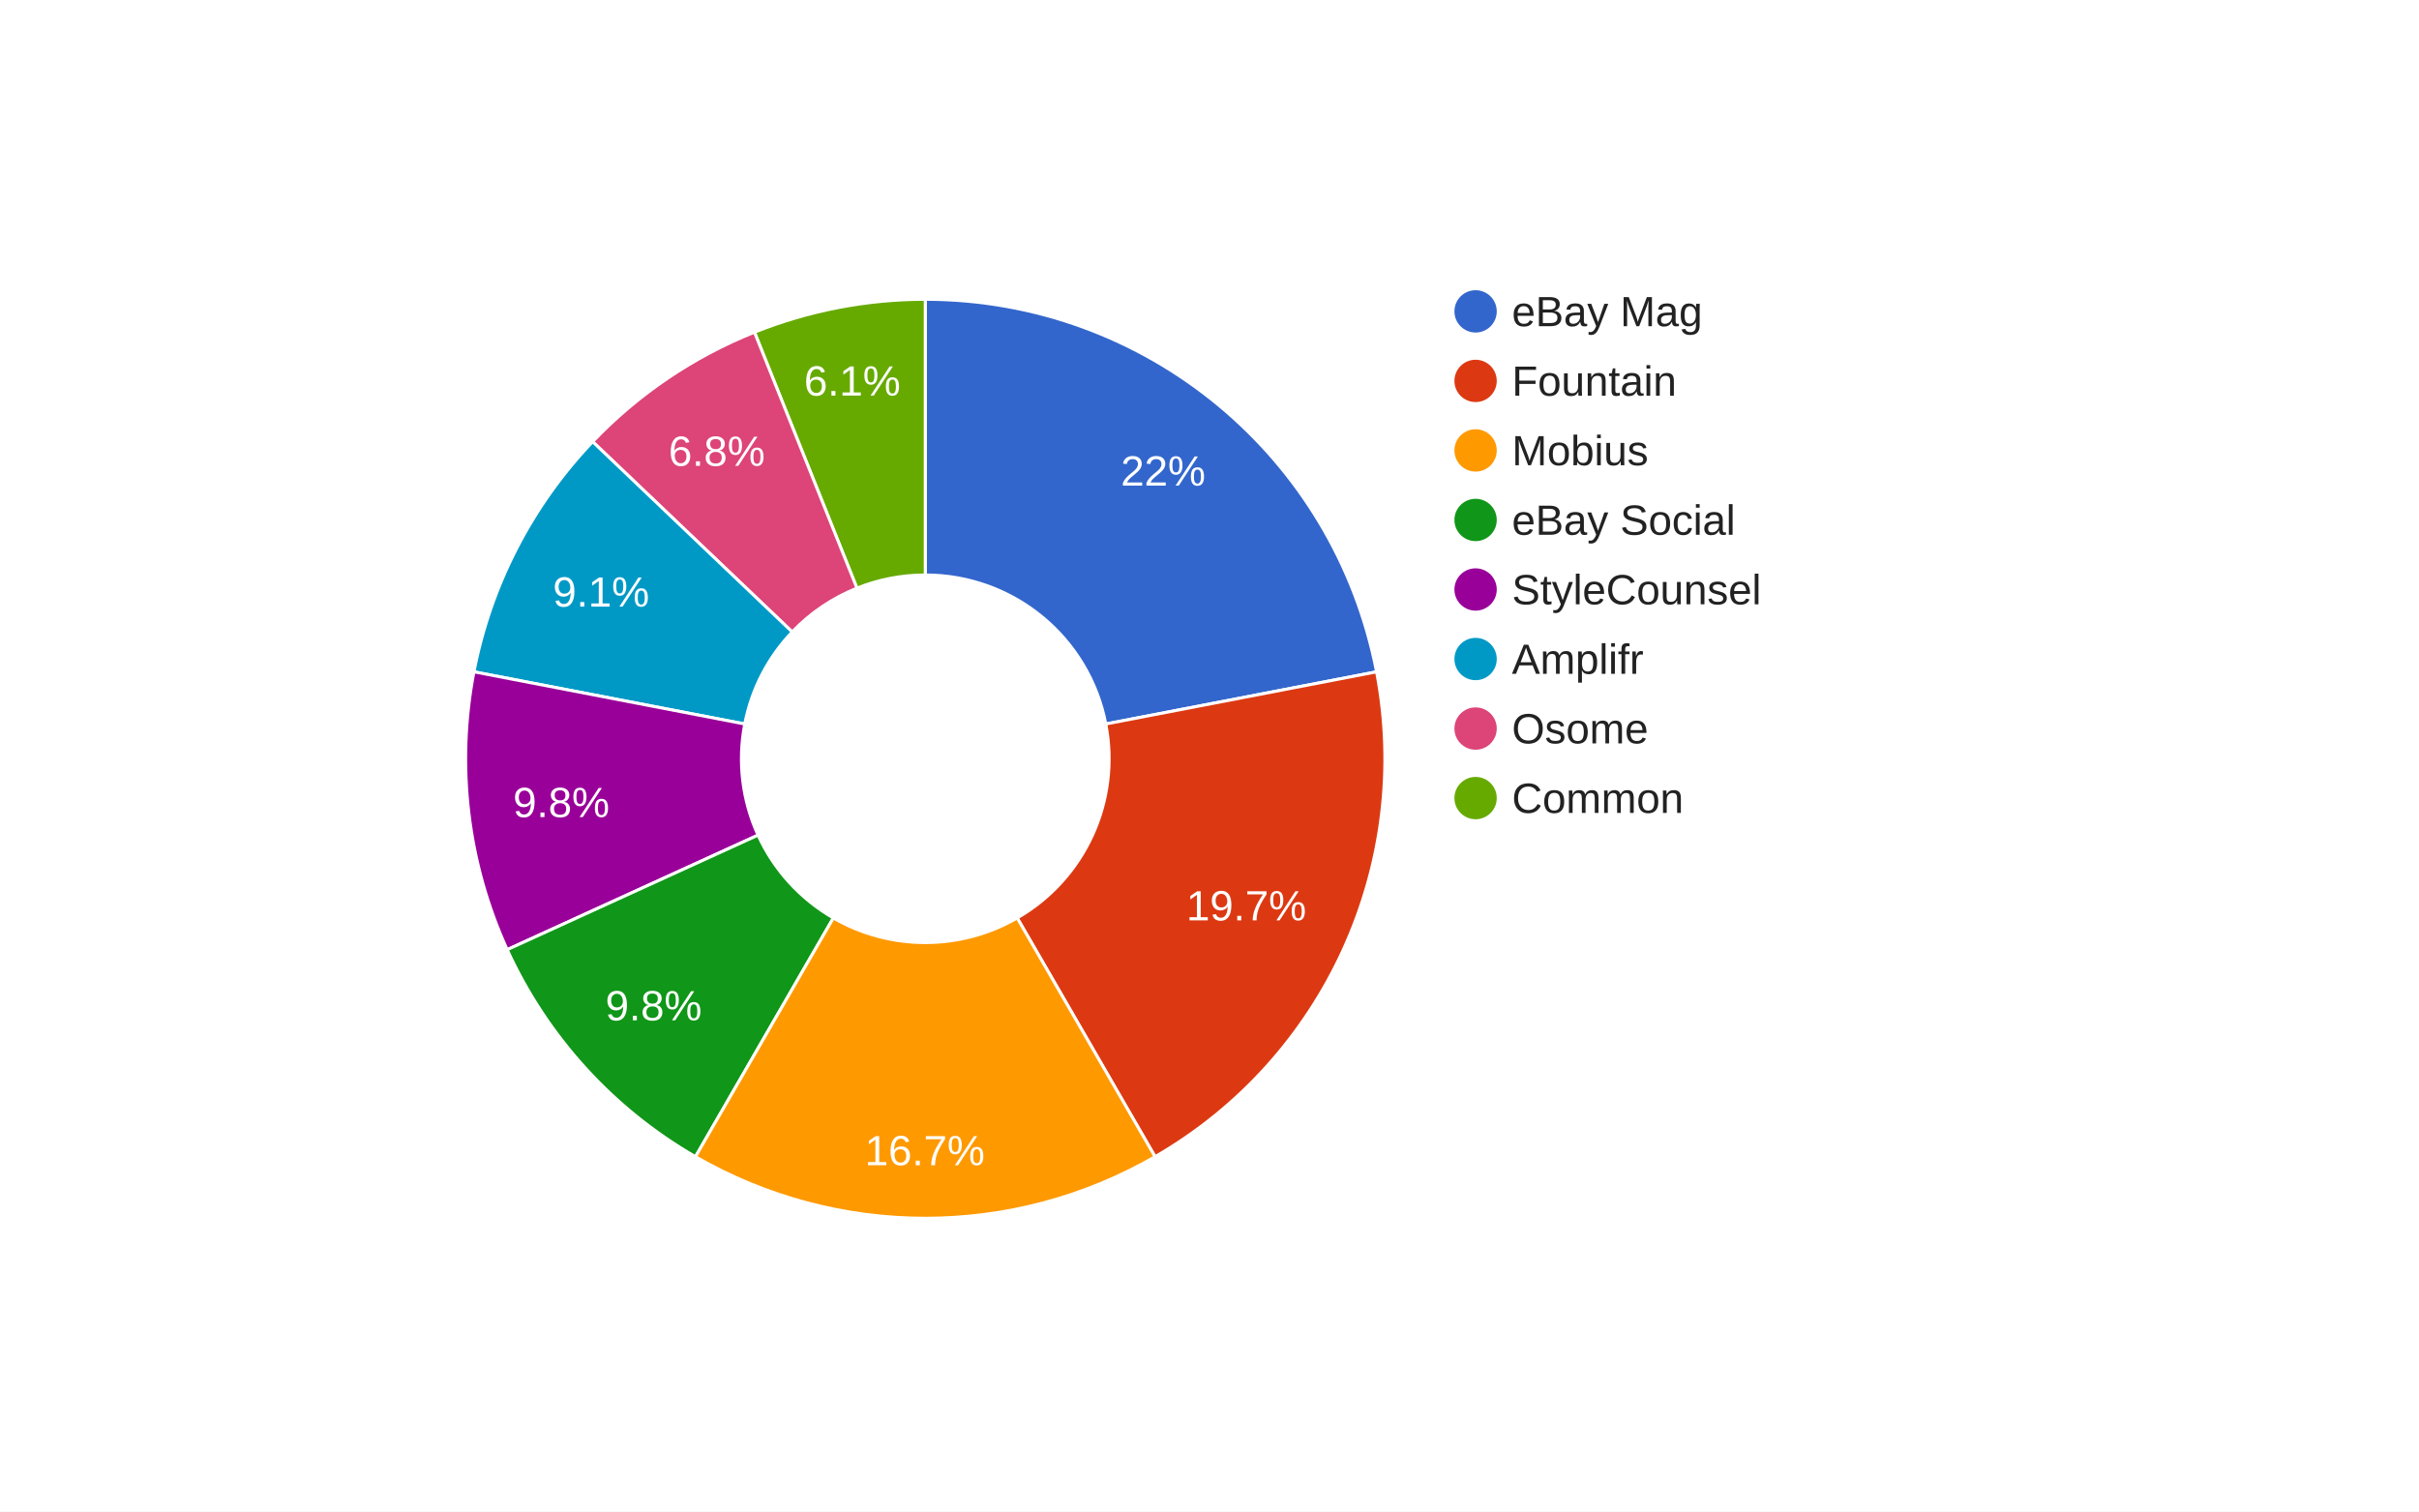
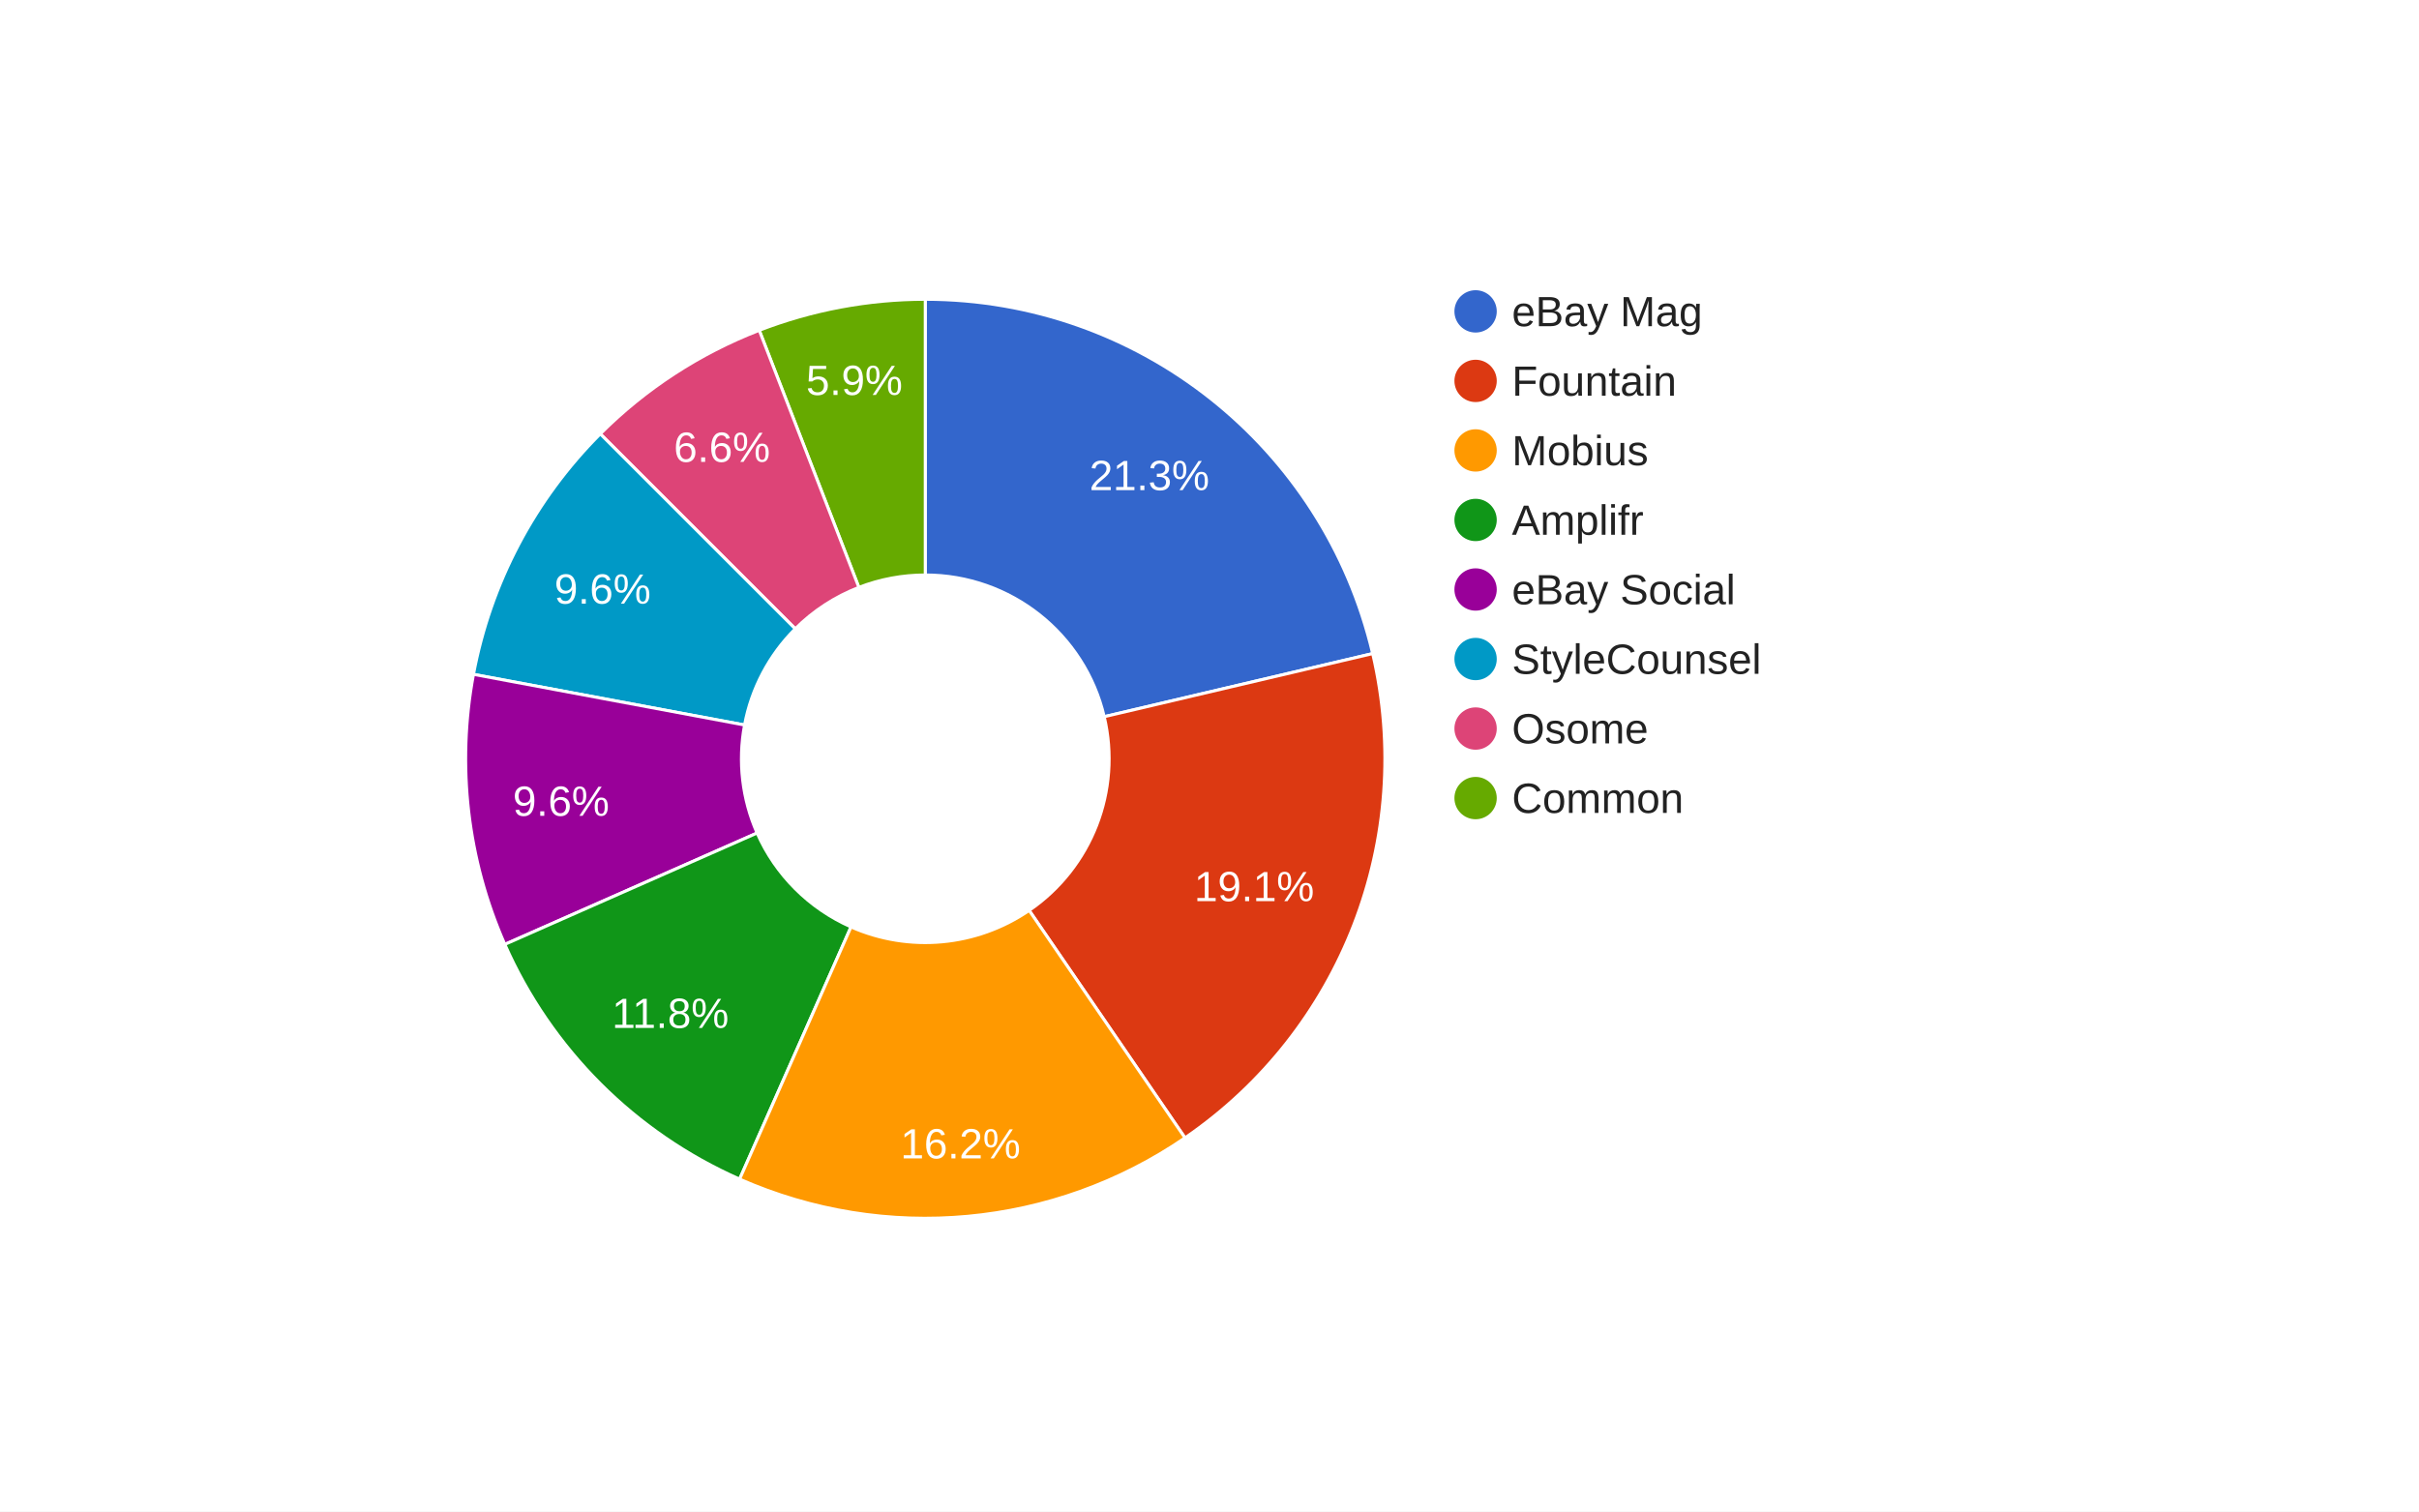
<svg xmlns="http://www.w3.org/2000/svg" width="800" height="500" viewBox="0 0 800 500">
  <defs id="defs">
    <filter id="_ABSTRACT_RENDERER_ID_2">
      <feGaussianBlur in="SourceAlpha" stdDeviation="2" />
      <feOffset dx="1" dy="1" />
      <feComponentTransfer>
        <feFuncA type="linear" slope="0.1" />
      </feComponentTransfer>
      <feMerge>
        <feMergeNode />
        <feMergeNode in="SourceGraphic" />
      </feMerge>
    </filter>
  </defs>
  <rect x="0" y="0" width="800" height="500" stroke="none" stroke-width="0" fill="#ffffff" />
  <g>
    <rect x="481" y="96" width="166" height="175" stroke="none" stroke-width="0" fill-opacity="0" fill="#ffffff" />
    <g column-id="eBay Mag">
      <rect x="481" y="96" width="166" height="14" stroke="none" stroke-width="0" fill-opacity="0" fill="#ffffff" />
      <g>
        <text text-anchor="start" x="500" y="107.9" font-family="Arial" font-size="14" stroke="none" stroke-width="0" fill="#222222">eBay Mag</text>
      </g>
      <circle cx="488" cy="103" r="7" stroke="none" stroke-width="0" fill="#3366cc" />
    </g>
    <g column-id="Fountain">
      <rect x="481" y="119" width="166" height="14" stroke="none" stroke-width="0" fill-opacity="0" fill="#ffffff" />
      <g>
        <text text-anchor="start" x="500" y="130.9" font-family="Arial" font-size="14" stroke="none" stroke-width="0" fill="#222222">Fountain</text>
      </g>
      <circle cx="488" cy="126" r="7" stroke="none" stroke-width="0" fill="#dc3912" />
    </g>
    <g column-id="Mobius">
      <rect x="481" y="142" width="166" height="14" stroke="none" stroke-width="0" fill-opacity="0" fill="#ffffff" />
      <g>
        <text text-anchor="start" x="500" y="153.9" font-family="Arial" font-size="14" stroke="none" stroke-width="0" fill="#222222">Mobius</text>
      </g>
      <circle cx="488" cy="149" r="7" stroke="none" stroke-width="0" fill="#ff9900" />
    </g>
-     <g column-id="eBay Social">
+     <g column-id="Amplifr">
      <rect x="481" y="165" width="166" height="14" stroke="none" stroke-width="0" fill-opacity="0" fill="#ffffff" />
      <g>
-         <text text-anchor="start" x="500" y="176.9" font-family="Arial" font-size="14" stroke="none" stroke-width="0" fill="#222222">eBay Social</text>
+         <text text-anchor="start" x="500" y="176.9" font-family="Arial" font-size="14" stroke="none" stroke-width="0" fill="#222222">Amplifr</text>
      </g>
      <circle cx="488" cy="172" r="7" stroke="none" stroke-width="0" fill="#109618" />
    </g>
-     <g column-id="StyleCounsel">
+     <g column-id="eBay Social">
      <rect x="481" y="188" width="166" height="14" stroke="none" stroke-width="0" fill-opacity="0" fill="#ffffff" />
      <g>
-         <text text-anchor="start" x="500" y="199.9" font-family="Arial" font-size="14" stroke="none" stroke-width="0" fill="#222222">StyleCounsel</text>
+         <text text-anchor="start" x="500" y="199.9" font-family="Arial" font-size="14" stroke="none" stroke-width="0" fill="#222222">eBay Social</text>
      </g>
      <circle cx="488" cy="195" r="7" stroke="none" stroke-width="0" fill="#990099" />
    </g>
-     <g column-id="Amplifr">
+     <g column-id="StyleCounsel">
      <rect x="481" y="211" width="166" height="14" stroke="none" stroke-width="0" fill-opacity="0" fill="#ffffff" />
      <g>
-         <text text-anchor="start" x="500" y="222.9" font-family="Arial" font-size="14" stroke="none" stroke-width="0" fill="#222222">Amplifr</text>
+         <text text-anchor="start" x="500" y="222.9" font-family="Arial" font-size="14" stroke="none" stroke-width="0" fill="#222222">StyleCounsel</text>
      </g>
      <circle cx="488" cy="218" r="7" stroke="none" stroke-width="0" fill="#0099c6" />
    </g>
    <g column-id="Osome">
      <rect x="481" y="234" width="166" height="14" stroke="none" stroke-width="0" fill-opacity="0" fill="#ffffff" />
      <g>
        <text text-anchor="start" x="500" y="245.9" font-family="Arial" font-size="14" stroke="none" stroke-width="0" fill="#222222">Osome</text>
      </g>
      <circle cx="488" cy="241" r="7" stroke="none" stroke-width="0" fill="#dd4477" />
    </g>
    <g column-id="Common">
      <rect x="481" y="257" width="166" height="14" stroke="none" stroke-width="0" fill-opacity="0" fill="#ffffff" />
      <g>
        <text text-anchor="start" x="500" y="268.9" font-family="Arial" font-size="14" stroke="none" stroke-width="0" fill="#222222">Common</text>
      </g>
      <circle cx="488" cy="264" r="7" stroke="none" stroke-width="0" fill="#66aa00" />
    </g>
  </g>
  <g>
-     <path d="M306,190.2L306,99A152,152,0,0,1,455.253,222.234L365.701,239.494A60.8,60.8,0,0,0,306,190.2" stroke="#ffffff" stroke-width="1" fill="#3366cc" />
-     <text text-anchor="start" x="370.659" y="160.634" font-family="Arial" font-size="14" stroke="none" stroke-width="0" fill="#ffffff">22%</text>
+     <path d="M306,190.2L306,99A152,152,0,0,1,453.963,216.2L365.185,237.08A60.8,60.8,0,0,0,306,190.2" stroke="#ffffff" stroke-width="1" fill="#3366cc" />
+     <text text-anchor="start" x="360.278" y="162.125" font-family="Arial" font-size="14" stroke="none" stroke-width="0" fill="#ffffff">21.3%</text>
  </g>
  <g>
-     <path d="M365.701,239.494L455.253,222.234A152,152,0,0,1,382,382.636L336.4,303.654A60.8,60.8,0,0,0,365.701,239.494" stroke="#ffffff" stroke-width="1" fill="#dc3912" />
-     <text text-anchor="start" x="392.323" y="304.456" font-family="Arial" font-size="14" stroke="none" stroke-width="0" fill="#ffffff">19.7%</text>
+     <path d="M365.185,237.08L453.963,216.2A152,152,0,0,1,391.901,376.4L340.36,301.16A60.8,60.8,0,0,0,365.185,237.08" stroke="#ffffff" stroke-width="1" fill="#dc3912" />
+     <text text-anchor="start" x="394.931" y="298.1" font-family="Arial" font-size="14" stroke="none" stroke-width="0" fill="#ffffff">19.1%</text>
  </g>
  <g>
-     <path d="M283.403,194.555L249.507,109.888A152,152,0,0,1,306,99L306,190.2A60.8,60.8,0,0,0,283.403,194.555" stroke="#ffffff" stroke-width="1" fill="#66aa00" />
-     <text text-anchor="start" x="265.9" y="130.855" font-family="Arial" font-size="14" stroke="none" stroke-width="0" fill="#ffffff">6.1%</text>
+     <path d="M284.037,194.306L251.091,109.264A152,152,0,0,1,306,99L306,190.2A60.8,60.8,0,0,0,284.037,194.306" stroke="#ffffff" stroke-width="1" fill="#66aa00" />
+     <text text-anchor="start" x="266.586" y="130.648" font-family="Arial" font-size="14" stroke="none" stroke-width="0" fill="#ffffff">5.9%</text>
  </g>
  <g>
-     <path d="M261.997,209.043L195.992,146.108A152,152,0,0,1,249.507,109.888L283.403,194.555A60.8,60.8,0,0,0,261.997,209.043" stroke="#ffffff" stroke-width="1" fill="#dd4477" />
-     <text text-anchor="start" x="221.103" y="154.104" font-family="Arial" font-size="14" stroke="none" stroke-width="0" fill="#ffffff">6.8%</text>
+     <path d="M263.008,208.008L198.52,143.52A152,152,0,0,1,251.091,109.264L284.037,194.306A60.8,60.8,0,0,0,263.008,208.008" stroke="#ffffff" stroke-width="1" fill="#dd4477" />
+     <text text-anchor="start" x="222.814" y="152.791" font-family="Arial" font-size="14" stroke="none" stroke-width="0" fill="#ffffff">6.6%</text>
  </g>
  <g>
-     <path d="M246.299,239.494L156.747,222.234A152,152,0,0,1,195.992,146.108L261.997,209.043A60.8,60.8,0,0,0,246.299,239.494" stroke="#ffffff" stroke-width="1" fill="#0099c6" />
-     <text text-anchor="start" x="182.836" y="200.653" font-family="Arial" font-size="14" stroke="none" stroke-width="0" fill="#ffffff">9.1%</text>
+     <path d="M246.235,239.828L156.588,223.07A152,152,0,0,1,198.52,143.52L263.008,208.008A60.8,60.8,0,0,0,246.235,239.828" stroke="#ffffff" stroke-width="1" fill="#0099c6" />
+     <text text-anchor="start" x="183.335" y="199.676" font-family="Arial" font-size="14" stroke="none" stroke-width="0" fill="#ffffff">9.6%</text>
  </g>
  <g>
-     <path d="M250.694,276.257L167.736,314.143A152,152,0,0,1,156.747,222.234L246.299,239.494A60.8,60.8,0,0,0,250.694,276.257" stroke="#ffffff" stroke-width="1" fill="#990099" />
-     <text text-anchor="start" x="169.667" y="270.288" font-family="Arial" font-size="14" stroke="none" stroke-width="0" fill="#ffffff">9.8%</text>
+     <path d="M250.381,275.558L166.951,312.396A152,152,0,0,1,156.588,223.07L246.235,239.828A60.8,60.8,0,0,0,250.381,275.558" stroke="#ffffff" stroke-width="1" fill="#990099" />
+     <text text-anchor="start" x="169.602" y="269.868" font-family="Arial" font-size="14" stroke="none" stroke-width="0" fill="#ffffff">9.6%</text>
  </g>
  <g>
-     <path d="M275.6,303.654L230,382.636A152,152,0,0,1,167.736,314.143L250.694,276.257A60.8,60.8,0,0,0,275.6,303.654" stroke="#ffffff" stroke-width="1" fill="#109618" />
-     <text text-anchor="start" x="200.215" y="337.52" font-family="Arial" font-size="14" stroke="none" stroke-width="0" fill="#ffffff">9.8%</text>
+     <path d="M281.442,306.619L244.604,390.049A152,152,0,0,1,166.951,312.396L250.381,275.558A60.8,60.8,0,0,0,281.442,306.619" stroke="#ffffff" stroke-width="1" fill="#109618" />
+     <text text-anchor="start" x="202.37" y="340.03" font-family="Arial" font-size="14" stroke="none" stroke-width="0" fill="#ffffff">11.8%</text>
  </g>
  <g>
-     <path d="M336.4,303.654L382,382.636A152,152,0,0,1,230,382.636L275.6,303.654A60.8,60.8,0,0,0,336.4,303.654" stroke="#ffffff" stroke-width="1" fill="#ff9900" />
-     <text text-anchor="start" x="286" y="385.443" font-family="Arial" font-size="14" stroke="none" stroke-width="0" fill="#ffffff">16.7%</text>
+     <path d="M340.36,301.16L391.901,376.4A152,152,0,0,1,244.604,390.049L281.442,306.619A60.8,60.8,0,0,0,340.36,301.16" stroke="#ffffff" stroke-width="1" fill="#ff9900" />
+     <text text-anchor="start" x="297.795" y="383.187" font-family="Arial" font-size="14" stroke="none" stroke-width="0" fill="#ffffff">16.2%</text>
  </g>
  <g />
</svg>
